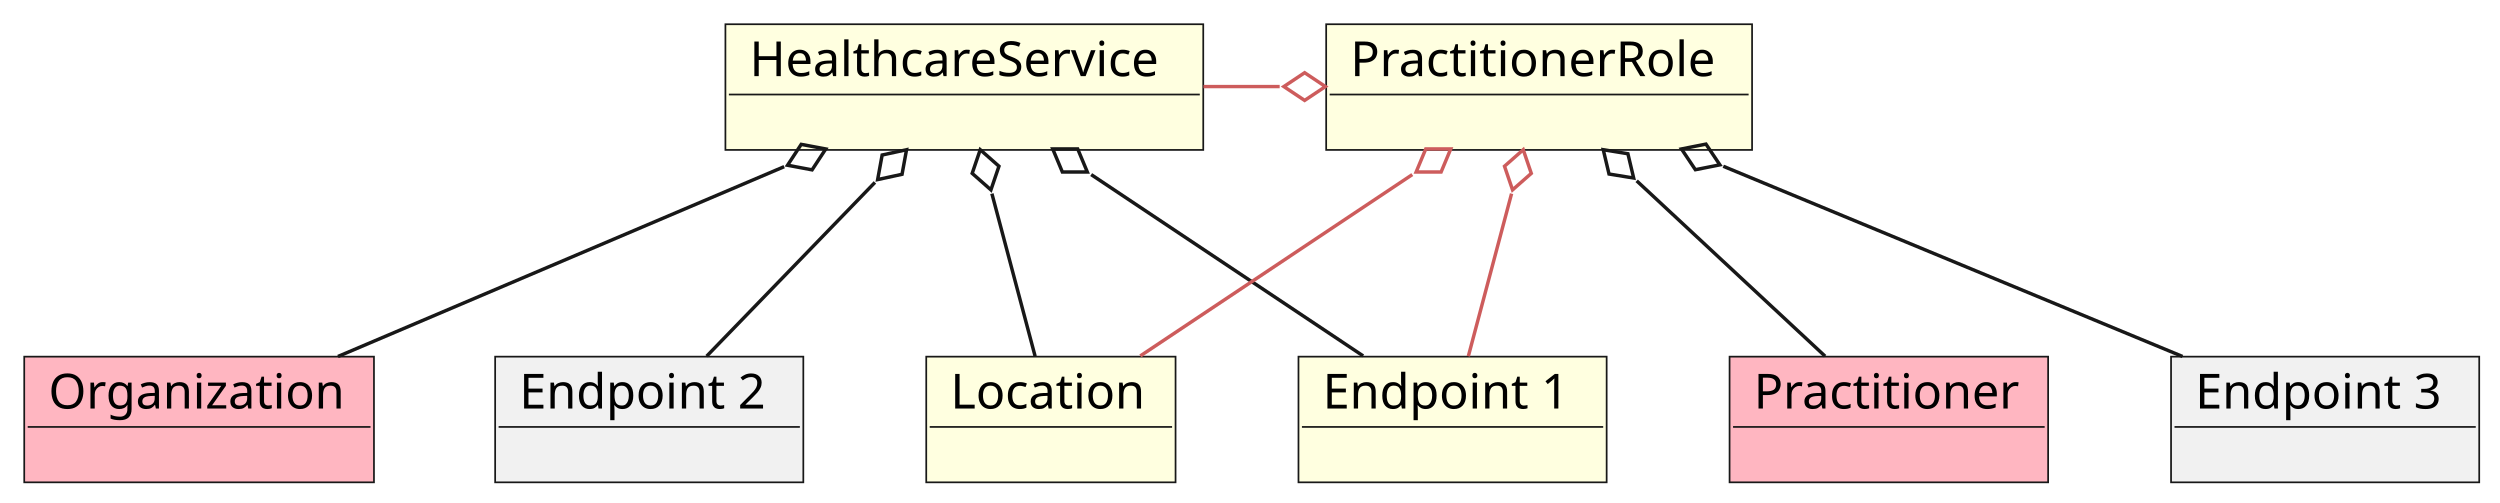
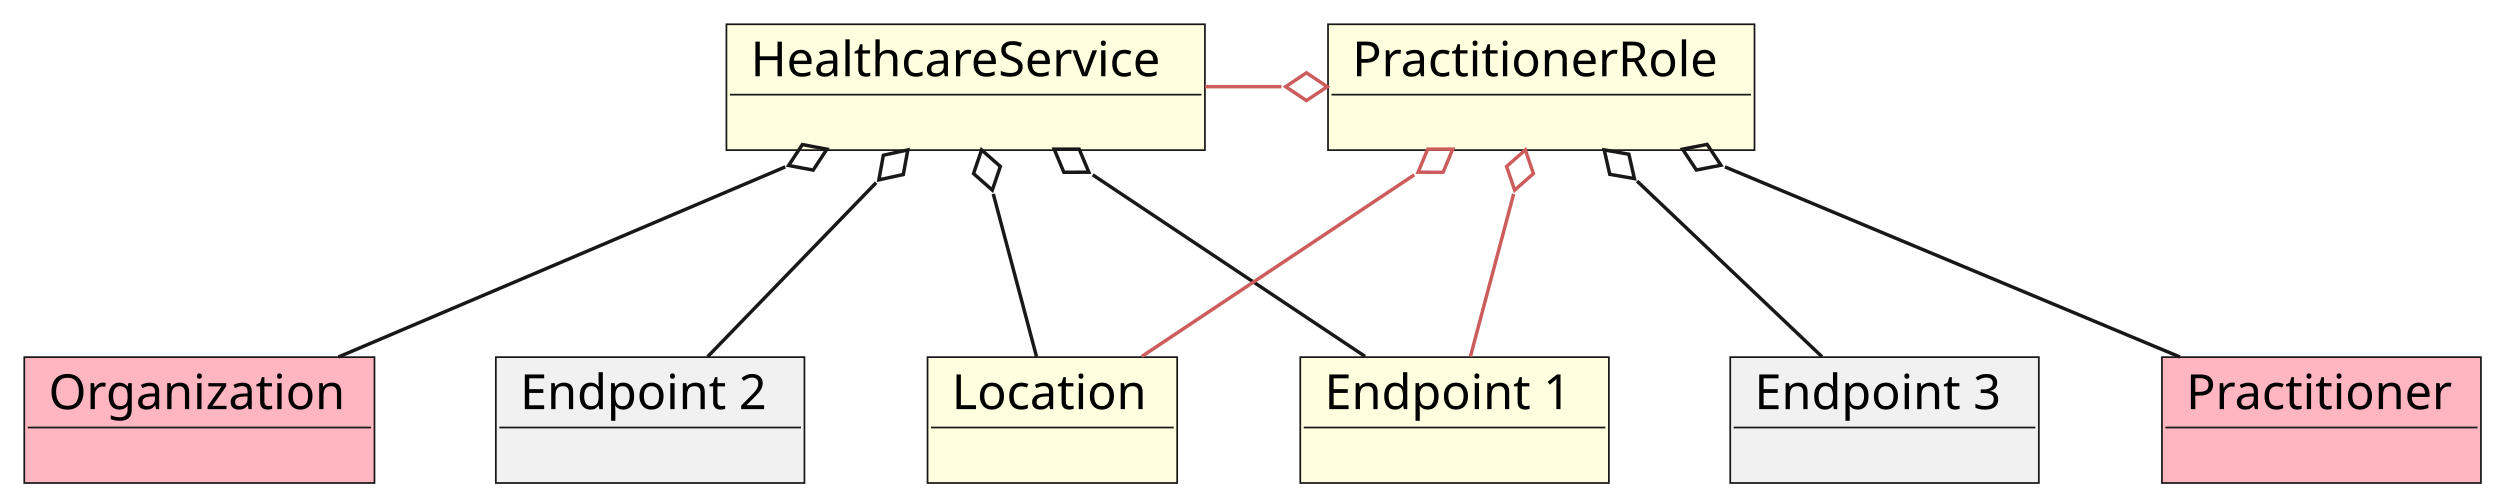
- <svg xmlns="http://www.w3.org/2000/svg" contentStyleType="text/css" height="145px" preserveAspectRatio="none" style="width:722px;height:145px;background:#FFFFFF;" version="1.1" viewBox="0 0 722 145" width="722px" zoomAndPan="magnify">
+ <svg xmlns="http://www.w3.org/2000/svg" contentStyleType="text/css" height="145px" preserveAspectRatio="none" style="width:721px;height:145px;background:#FFFFFF;" version="1.1" viewBox="0 0 721 145" width="721px" zoomAndPan="magnify">
  <defs />
  <g>
    <g id="elem_hs1">
      <rect fill="#FFFFE0" height="36.297" style="stroke:#181818;stroke-width:0.5;" width="138" x="209.5" y="7" />
      <text fill="#000000" font-family="sans-serif" font-size="14" lengthAdjust="spacing" textLength="124" x="216.5" y="21.995">HealthcareService</text>
      <line style="stroke:#181818;stroke-width:0.5;" x1="210.5" x2="346.5" y1="27.297" y2="27.297" />
    </g>
    <g id="elem_pr1">
      <rect fill="#FFFFE0" height="36.297" style="stroke:#181818;stroke-width:0.5;" width="123" x="383" y="7" />
      <text fill="#000000" font-family="sans-serif" font-size="14" lengthAdjust="spacing" textLength="109" x="390" y="21.995">PractitionerRole</text>
      <line style="stroke:#181818;stroke-width:0.5;" x1="384" x2="505" y1="27.297" y2="27.297" />
    </g>
    <g id="elem_o1">
      <rect fill="#FFB6C1" height="36.297" style="stroke:#181818;stroke-width:0.5;" width="101" x="7" y="103" />
      <text fill="#000000" font-family="sans-serif" font-size="14" lengthAdjust="spacing" textLength="87" x="14" y="117.995">Organization</text>
      <line style="stroke:#181818;stroke-width:0.5;" x1="8" x2="107" y1="123.297" y2="123.297" />
    </g>
    <g id="elem_l1">
      <rect fill="#FFFFE0" height="36.297" style="stroke:#181818;stroke-width:0.5;" width="72" x="267.5" y="103" />
      <text fill="#000000" font-family="sans-serif" font-size="14" lengthAdjust="spacing" textLength="58" x="274.5" y="117.995">Location</text>
      <line style="stroke:#181818;stroke-width:0.5;" x1="268.5" x2="338.5" y1="123.297" y2="123.297" />
    </g>
    <g id="elem_e1">
      <rect fill="#FFFFE0" height="36.297" style="stroke:#181818;stroke-width:0.5;" width="89" x="375" y="103" />
      <text fill="#000000" font-family="sans-serif" font-size="14" lengthAdjust="spacing" textLength="75" x="382" y="117.995">Endpoint 1</text>
      <line style="stroke:#181818;stroke-width:0.5;" x1="376" x2="463" y1="123.297" y2="123.297" />
    </g>
-     <g id="elem_p1">
-       <rect fill="#FFB6C1" height="36.297" style="stroke:#181818;stroke-width:0.5;" width="92" x="499.5" y="103" />
-       <text fill="#000000" font-family="sans-serif" font-size="14" lengthAdjust="spacing" textLength="78" x="506.5" y="117.995">Practitioner</text>
-       <line style="stroke:#181818;stroke-width:0.5;" x1="500.5" x2="590.5" y1="123.297" y2="123.297" />
-     </g>
    <g id="elem_e2">
      <rect fill="#F1F1F1" height="36.297" style="stroke:#181818;stroke-width:0.5;" width="89" x="143" y="103" />
      <text fill="#000000" font-family="sans-serif" font-size="14" lengthAdjust="spacing" textLength="75" x="150" y="117.995">Endpoint 2</text>
      <line style="stroke:#181818;stroke-width:0.5;" x1="144" x2="231" y1="123.297" y2="123.297" />
    </g>
    <g id="elem_e3">
-       <rect fill="#F1F1F1" height="36.297" style="stroke:#181818;stroke-width:0.5;" width="89" x="627" y="103" />
-       <text fill="#000000" font-family="sans-serif" font-size="14" lengthAdjust="spacing" textLength="75" x="634" y="117.995">Endpoint 3</text>
-       <line style="stroke:#181818;stroke-width:0.5;" x1="628" x2="715" y1="123.297" y2="123.297" />
+       <rect fill="#F1F1F1" height="36.297" style="stroke:#181818;stroke-width:0.5;" width="89" x="499" y="103" />
+       <text fill="#000000" font-family="sans-serif" font-size="14" lengthAdjust="spacing" textLength="75" x="506" y="117.995">Endpoint 3</text>
+       <line style="stroke:#181818;stroke-width:0.5;" x1="500" x2="587" y1="123.297" y2="123.297" />
+     </g>
+     <g id="elem_p1">
+       <rect fill="#FFB6C1" height="36.297" style="stroke:#181818;stroke-width:0.5;" width="92" x="623.5" y="103" />
+       <text fill="#000000" font-family="sans-serif" font-size="14" lengthAdjust="spacing" textLength="78" x="630.5" y="117.995">Practitioner</text>
+       <line style="stroke:#181818;stroke-width:0.5;" x1="624.5" x2="714.5" y1="123.297" y2="123.297" />
    </g>
    <g id="link_hs1_o1">
      <path codeLine="11" d="M226.47,48.13 C187.07,64.89 133.73,87.58 97.6,102.95 " fill="none" id="hs1-backto-o1" style="stroke:#181818;stroke-width:1.0;" />
      <polygon fill="none" points="238.48,43.02,231.392,41.692,227.44,47.723,234.528,49.052,238.48,43.02" style="stroke:#181818;stroke-width:1.0;" />
    </g>
    <g id="link_hs1_l1">
      <path codeLine="12" d="M286.46,55.92 C290.58,71.41 295.46,89.78 298.94,102.87 " fill="none" id="hs1-backto-l1" style="stroke:#181818;stroke-width:1.0;" />
      <polygon fill="none" points="283.09,43.24,280.768,50.067,286.177,54.836,288.499,48.009,283.09,43.24" style="stroke:#181818;stroke-width:1.0;" />
    </g>
    <g id="link_hs1_e1">
      <path codeLine="13" d="M315.13,50.42 C339.78,66.85 371.67,88.11 393.68,102.79 " fill="none" id="hs1-backto-e1" style="stroke:#181818;stroke-width:1.0;" />
      <polygon fill="none" points="304.03,43.02,306.808,49.675,314.019,49.67,311.241,43.016,304.03,43.02" style="stroke:#181818;stroke-width:1.0;" />
    </g>
    <g id="link_hs1_e2">
      <path codeLine="14" d="M252.68,52.68 C237.08,68.79 217.65,88.85 204.08,102.87 " fill="none" id="hs1-backto-e2" style="stroke:#181818;stroke-width:1.0;" />
      <polygon fill="none" points="261.81,43.24,254.763,44.769,253.464,51.863,260.511,50.333,261.81,43.24" style="stroke:#181818;stroke-width:1.0;" />
    </g>
    <g id="link_pr1_p1">
-       <path codeLine="16" d="M472.67,52.22 C490.07,68.41 511.89,88.72 527.09,102.87 " fill="none" id="pr1-backto-p1" style="stroke:#181818;stroke-width:1.0;" />
-       <polygon fill="none" points="463.02,43.24,464.686,50.256,471.803,51.416,470.137,44.401,463.02,43.24" style="stroke:#181818;stroke-width:1.0;" />
+       <path codeLine="16" d="M497.47,48.13 C537.59,64.89 591.89,87.58 628.68,102.95 " fill="none" id="pr1-backto-p1" style="stroke:#181818;stroke-width:1.0;" />
+       <polygon fill="none" points="485.25,43.02,489.241,49.026,496.32,47.651,492.329,41.646,485.25,43.02" style="stroke:#181818;stroke-width:1.0;" />
    </g>
    <g id="link_pr1_l1">
      <path codeLine="17" d="M407.87,50.42 C383.22,66.85 351.33,88.11 329.32,102.79 " fill="none" id="pr1-backto-l1" style="stroke:#CD5C5C;stroke-width:1.0;" />
      <polygon fill="none" points="418.97,43.02,411.759,43.016,408.981,49.67,416.192,49.675,418.97,43.02" style="stroke:#CD5C5C;stroke-width:1.0;" />
    </g>
    <g id="link_pr1_e3">
-       <path codeLine="18" d="M497.68,48.02 C538.18,64.79 593.12,87.54 630.31,102.95 " fill="none" id="pr1-backto-e3" style="stroke:#181818;stroke-width:1.0;" />
-       <polygon fill="none" points="485.61,43.02,489.625,49.01,496.698,47.608,492.683,41.618,485.61,43.02" style="stroke:#181818;stroke-width:1.0;" />
+       <path codeLine="18" d="M472.12,52.22 C489.17,68.41 510.56,88.72 525.46,102.87 " fill="none" id="pr1-backto-e3" style="stroke:#181818;stroke-width:1.0;" />
+       <polygon fill="none" points="462.66,43.24,464.255,50.273,471.36,51.505,469.765,44.472,462.66,43.24" style="stroke:#181818;stroke-width:1.0;" />
    </g>
    <g id="link_pr1_e1">
      <path codeLine="19" d="M436.54,55.92 C432.42,71.41 427.54,89.78 424.06,102.87 " fill="none" id="pr1-backto-e1" style="stroke:#CD5C5C;stroke-width:1.0;" />
      <polygon fill="none" points="439.91,43.24,434.501,48.009,436.823,54.836,442.232,50.067,439.91,43.24" style="stroke:#CD5C5C;stroke-width:1.0;" />
    </g>
    <g id="link_hs1_pr1">
      <path codeLine="20" d="M347.56,25 C354.9,25 362.23,25 369.57,25 " fill="none" id="hs1-to-pr1" style="stroke:#CD5C5C;stroke-width:1.0;" />
      <polygon fill="none" points="382.78,25,376.78,21,370.78,25,376.78,29,382.78,25" style="stroke:#CD5C5C;stroke-width:1.0;" />
    </g>
  </g>
</svg>
